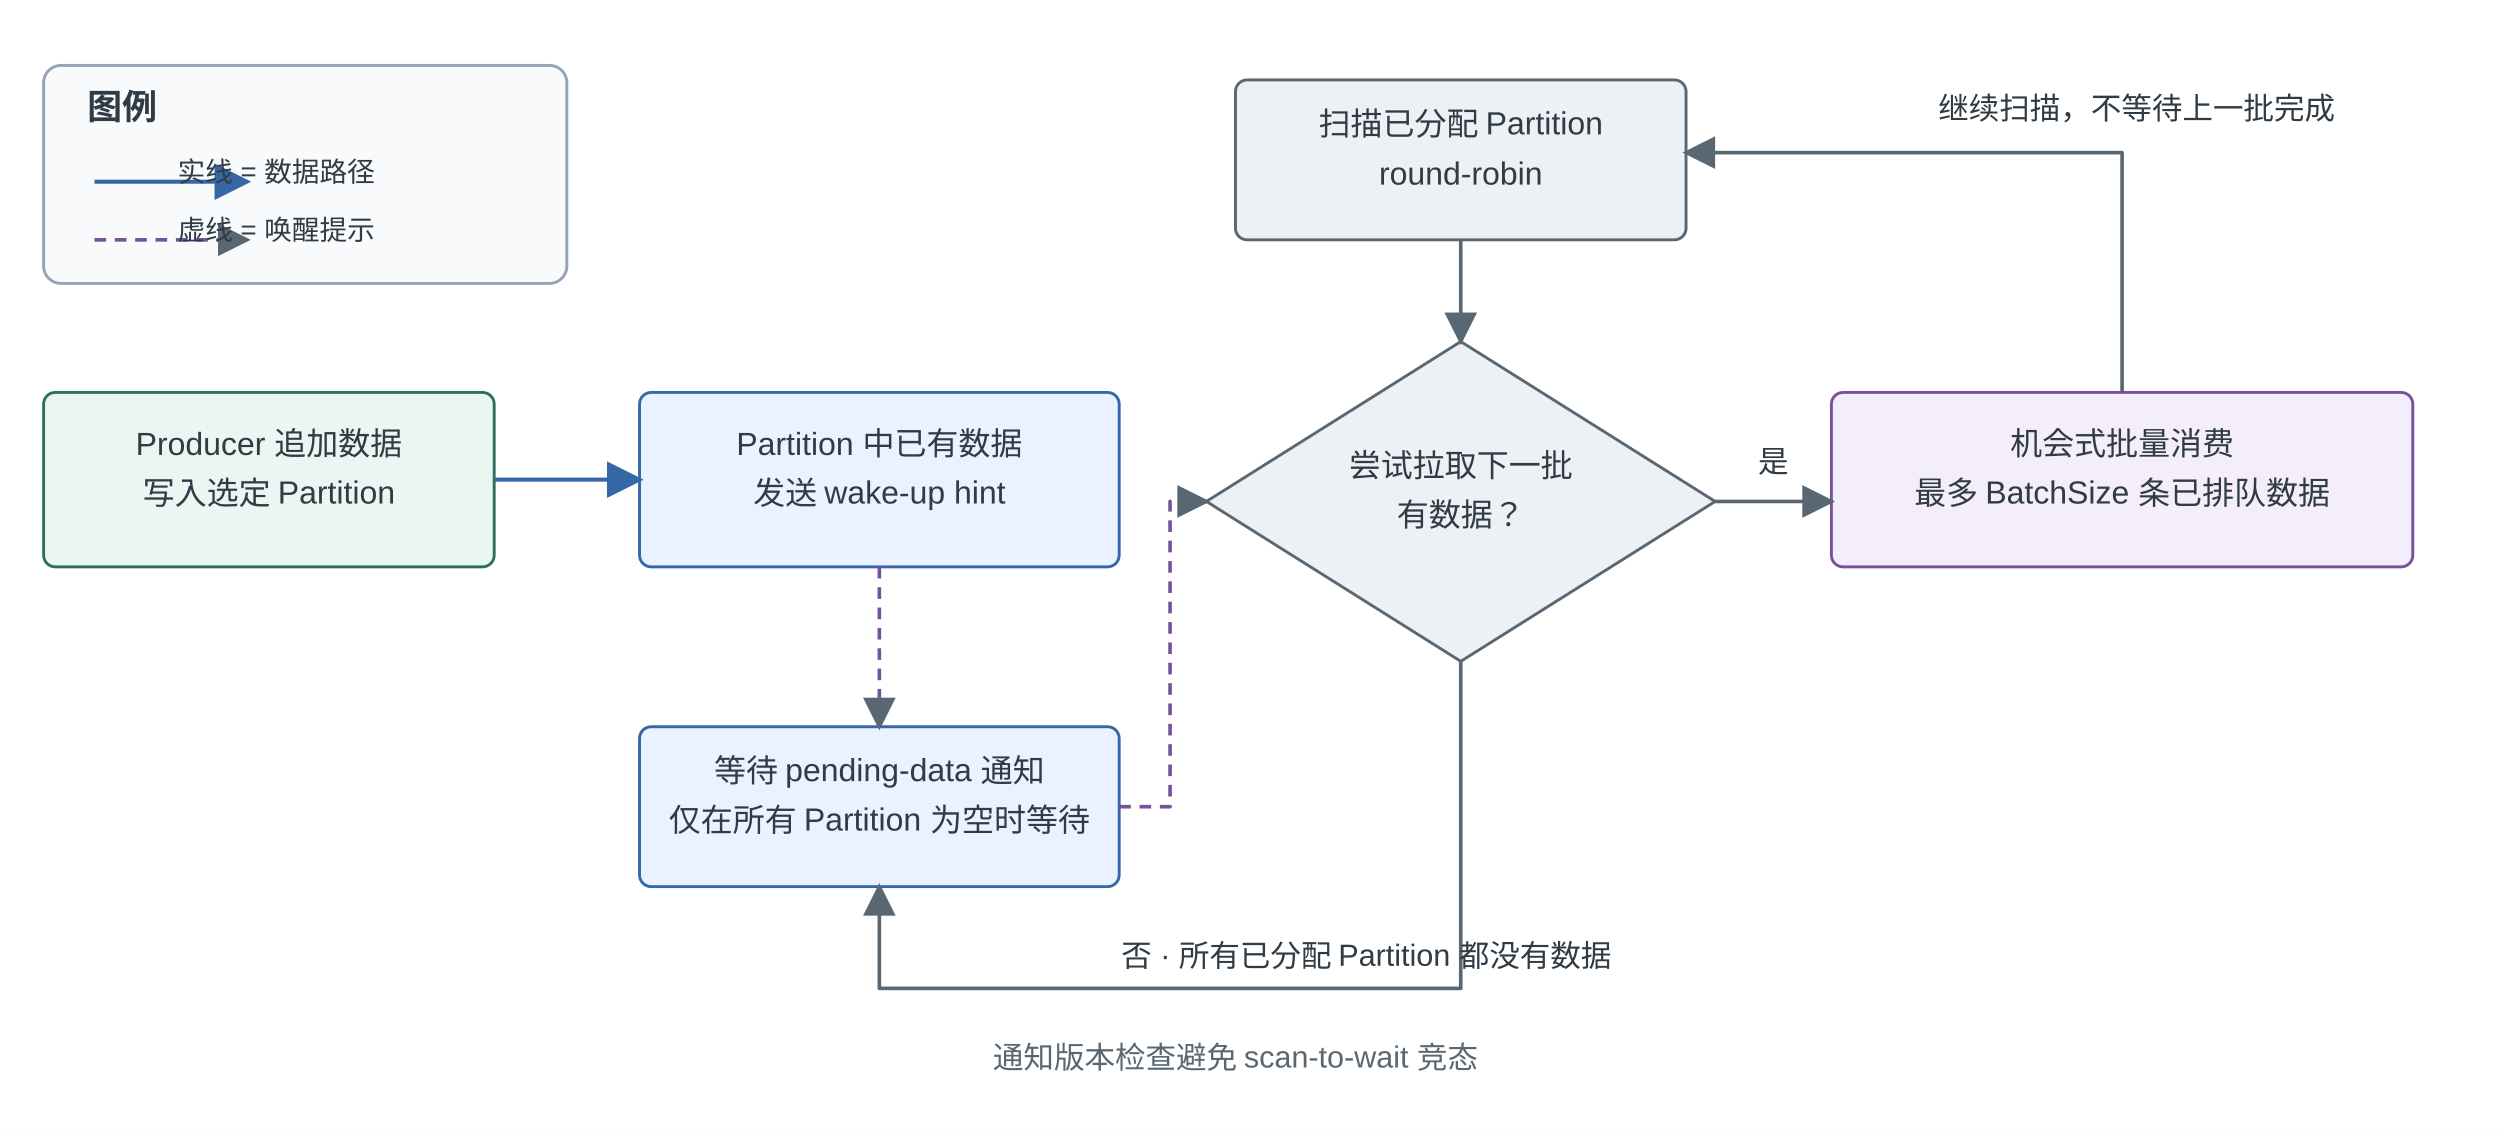
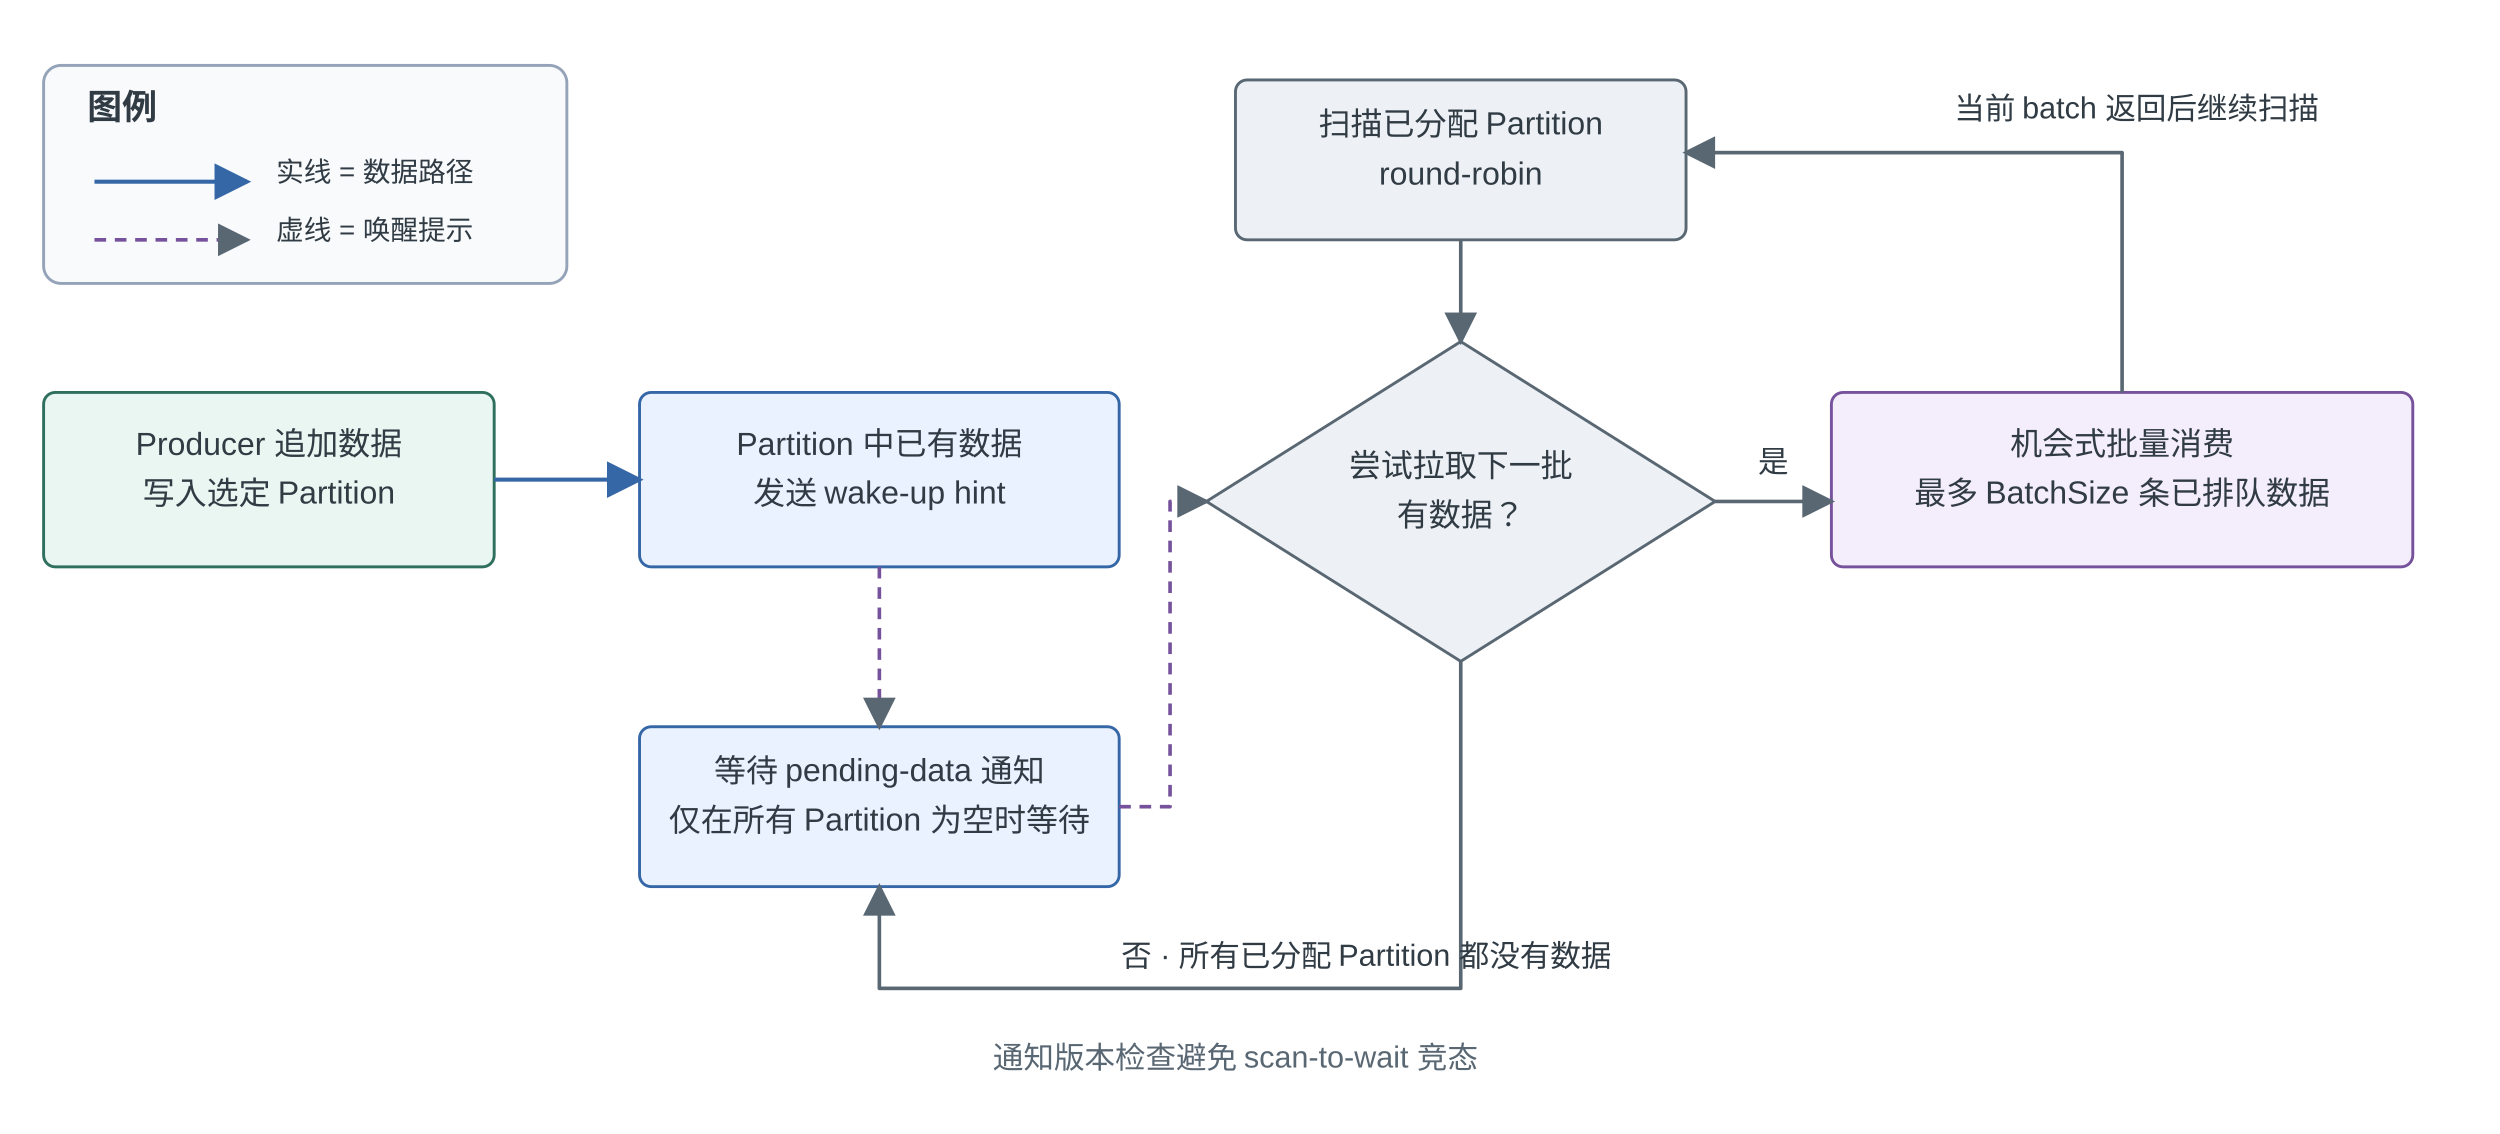
<svg xmlns="http://www.w3.org/2000/svg" width="1720" height="780" viewBox="0 0 1720 780" role="img" aria-labelledby="title description">
  <defs>
    <marker id="arrow" markerWidth="9" markerHeight="9" refX="8" refY="4.5" orient="auto" markerUnits="strokeWidth">
      <path d="M0 0 L9 4.5 L0 9 Z" fill="#596773" />
    </marker>
    <marker id="blue-arrow" markerWidth="9" markerHeight="9" refX="8" refY="4.5" orient="auto" markerUnits="strokeWidth">
      <path d="M0 0 L9 4.5 L0 9 Z" fill="#3567a7" />
    </marker>
    <marker id="green-arrow" markerWidth="9" markerHeight="9" refX="8" refY="4.5" orient="auto" markerUnits="strokeWidth">
      <path d="M0 0 L9 4.5 L0 9 Z" fill="#2f6f5e" />
    </marker>
    <style>
    text { font-family: Arial, 'PingFang SC', 'Microsoft YaHei', sans-serif; fill:#303b44; text-anchor:middle; font-size:22px; }
    .node { stroke-width:2; }
    .client { fill:#e9f6f1; stroke:#2f6f5e; }
    .core { fill:#edf1f5; stroke:#596773; }
    .router { fill:#eaf2ff; stroke:#3567a7; }
    .partition { fill:#eef5ff; stroke:#3567a7; }
    .handler { fill:#f4edfb; stroke:#75529b; }
    .store { fill:#fff4d6; stroke:#8a6a1d; }
    .wait { fill:#eaf2ff; stroke:#3567a7; }
    .edge { fill:none; stroke:#596773; stroke-width:2.5; marker-end:url(#arrow); stroke-linejoin:round; }
    .data { fill:none; stroke:#3567a7; stroke-width:2.8; marker-end:url(#blue-arrow); stroke-linejoin:round; }
    .notify { fill:none; stroke:#75529b; stroke-width:2.5; stroke-dasharray:8 6; marker-end:url(#arrow); stroke-linejoin:round; }
    .assign { fill:none; stroke:#2f6f5e; stroke-width:2.5; stroke-dasharray:8 6; marker-end:url(#green-arrow); stroke-linejoin:round; }
    .label { font-size:21px; }
    .note { font-size:21px; fill:#596773; }
    .small { font-size:19px; }
+     .left { text-anchor:start; }
    .group-title { font-size:24px; font-weight:700; text-anchor:start; }
  </style>
  </defs>
  <rect width="1720" height="780" fill="white" />
  <rect class="node client" x="30" y="270" width="310" height="120" rx="8" />
  <text x="185.0" y="313.0" class="">Producer 追加数据</text>
  <text x="185.0" y="347.0" class="">写入选定 Partition</text>
  <rect class="node router" x="440" y="270" width="330" height="120" rx="8" />
  <text x="605.0" y="313.0" class="">Partition 中已有数据</text>
  <text x="605.0" y="347.0" class="">发送 wake-up hint</text>
  <rect class="node wait" x="440" y="500" width="330" height="110" rx="8" />
  <text x="605.0" y="538.0" class="">等待 pending-data 通知</text>
  <text x="605.0" y="572.0" class="">仅在所有 Partition 为空时等待</text>
  <rect class="node core" x="850" y="55" width="310" height="110" rx="8" />
  <text x="1005.0" y="93.0" class="">扫描已分配 Partition</text>
  <text x="1005.0" y="127.0" class="">round-robin</text>
  <path class="node core" d="M1005 235 L1180 345 L1005 455 L830 345 Z" />
  <text x="1005" y="328" class="">尝试拉取下一批</text>
  <text x="1005" y="362" class="">有数据？</text>
  <rect class="node handler" x="1260" y="270" width="400" height="120" rx="8" />
  <text x="1460.0" y="313.0" class="">机会式批量消费</text>
  <text x="1460.0" y="347.0" class="">最多 BatchSize 条已排队数据</text>
  <path class="data" d="M340 330 H440" />
  <path class="notify" d="M605 390 V500" />
  <path class="notify" d="M770 555 H805 V345 H830" />
  <path class="edge" d="M1005 165 V235" />
  <path class="edge" d="M1180 345 H1260" />
  <text x="1220" y="325" class="label">是</text>
  <path class="edge" d="M1460 270 V105 H1160" />
-   <text x="1470" y="82" class="label">继续扫描，不等待上一批完成</text>
+   <text x="1470" y="82" class="label">当前 batch 返回后继续扫描</text>
  <path class="edge" d="M1005 455 V680 H605 V610" />
  <text x="940" y="665" class="label">否 · 所有已分配 Partition 都没有数据</text>
  <text x="850" y="735" class="note">通知版本检查避免 scan-to-wait 竞态</text>
  <rect x="30" y="45" width="360" height="150" rx="12" fill="#f8fafc" stroke="#94a3b8" stroke-width="2" />
  <text x="60" y="82" class="group-title">图例</text>
  <path class="data" d="M65 125 H170" />
-   <text x="190" y="125" class="small" text-anchor="start">实线 = 数据路径</text>
+   <text x="190" y="125" class="small left">实线 = 数据路径</text>
  <path class="notify" d="M65 165 H170" />
-   <text x="190" y="165" class="small" text-anchor="start">虚线 = 唤醒提示</text>
+   <text x="190" y="165" class="small left">虚线 = 唤醒提示</text>
</svg>
